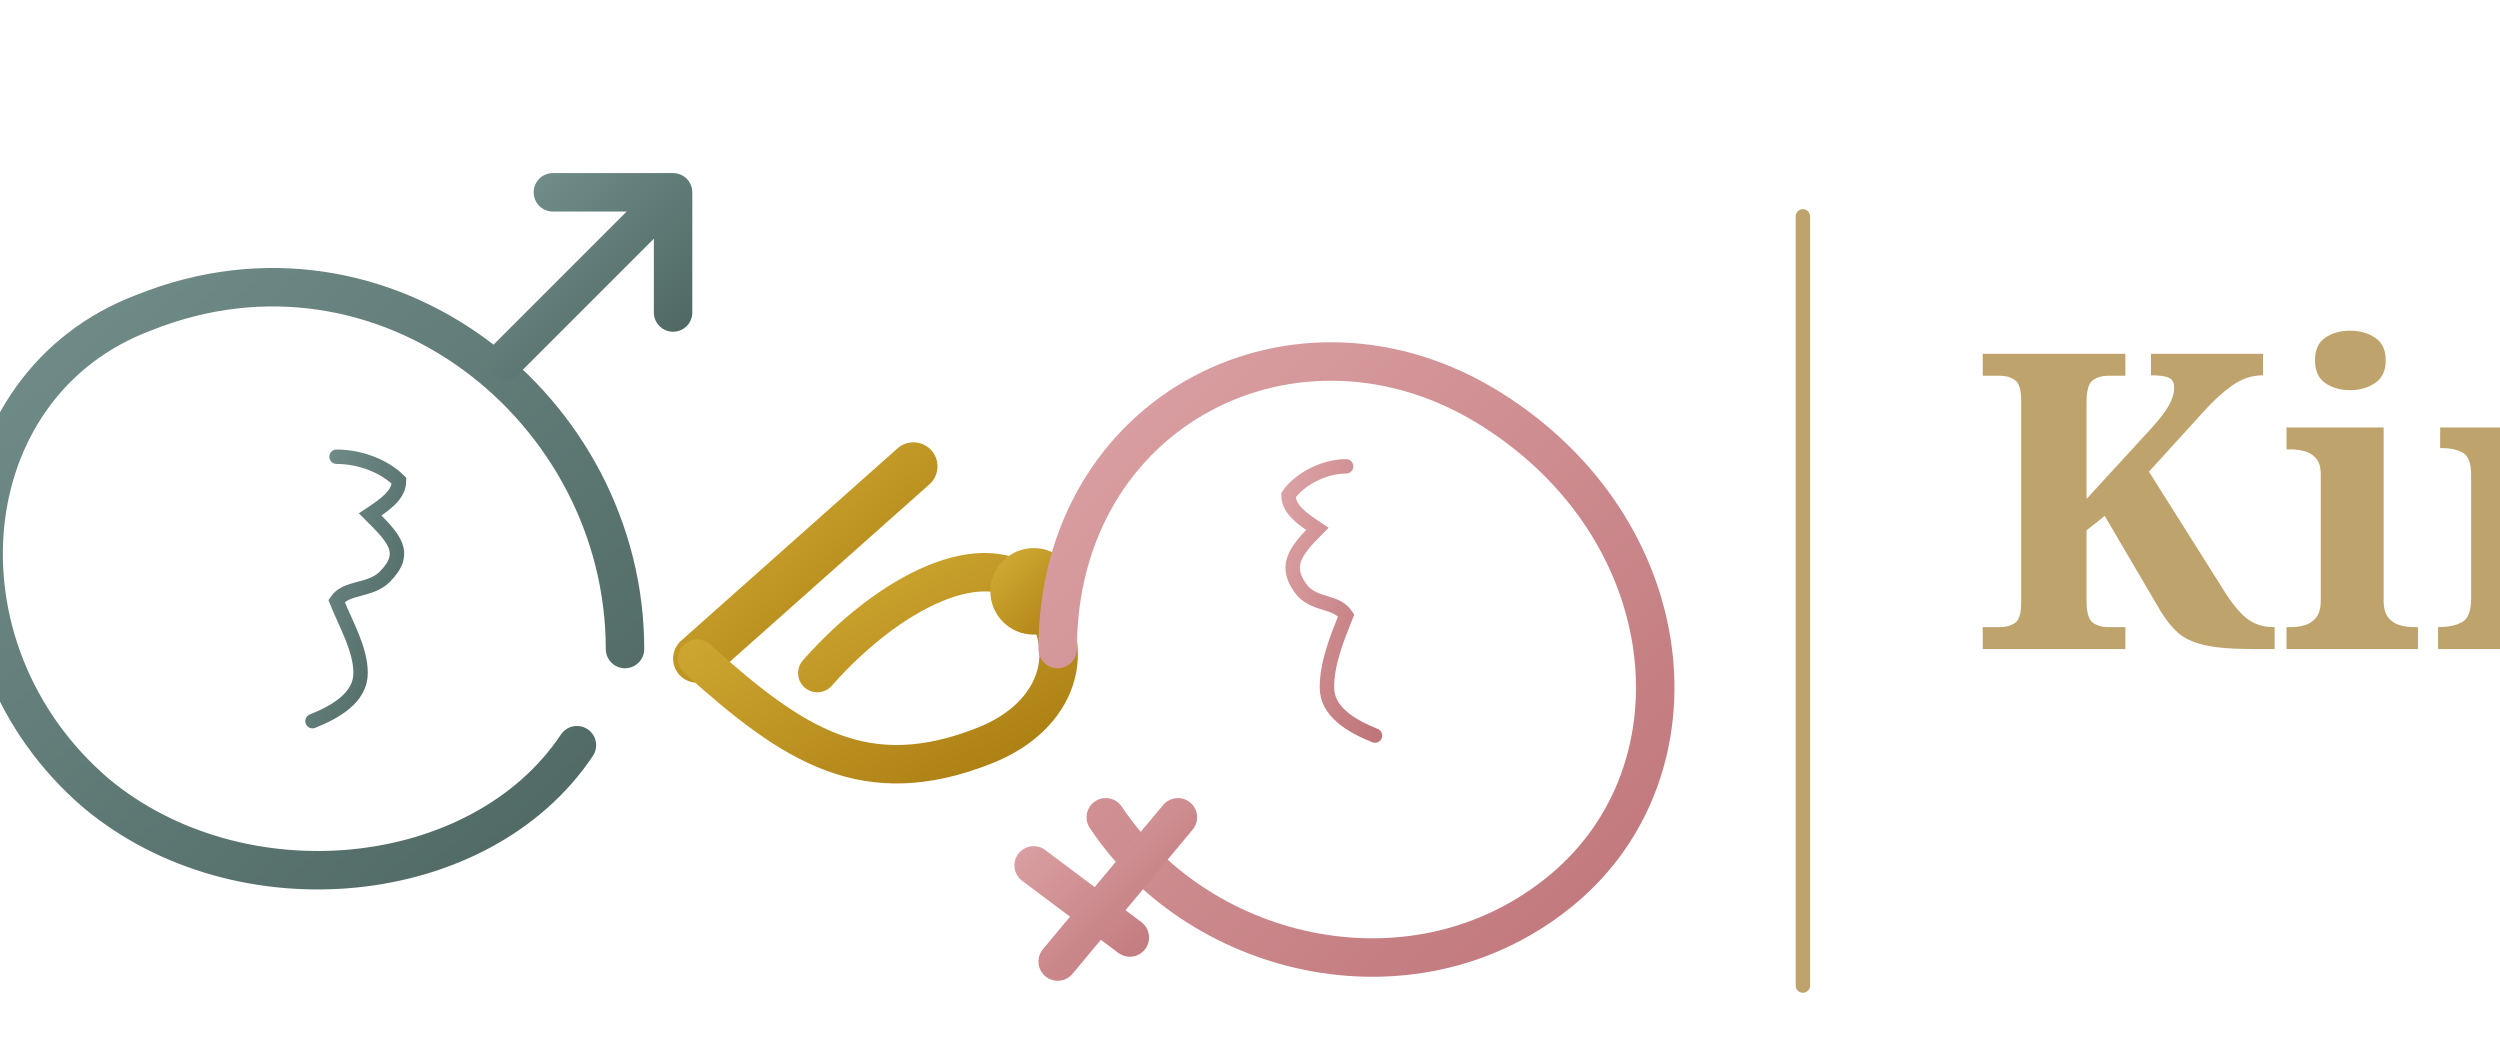
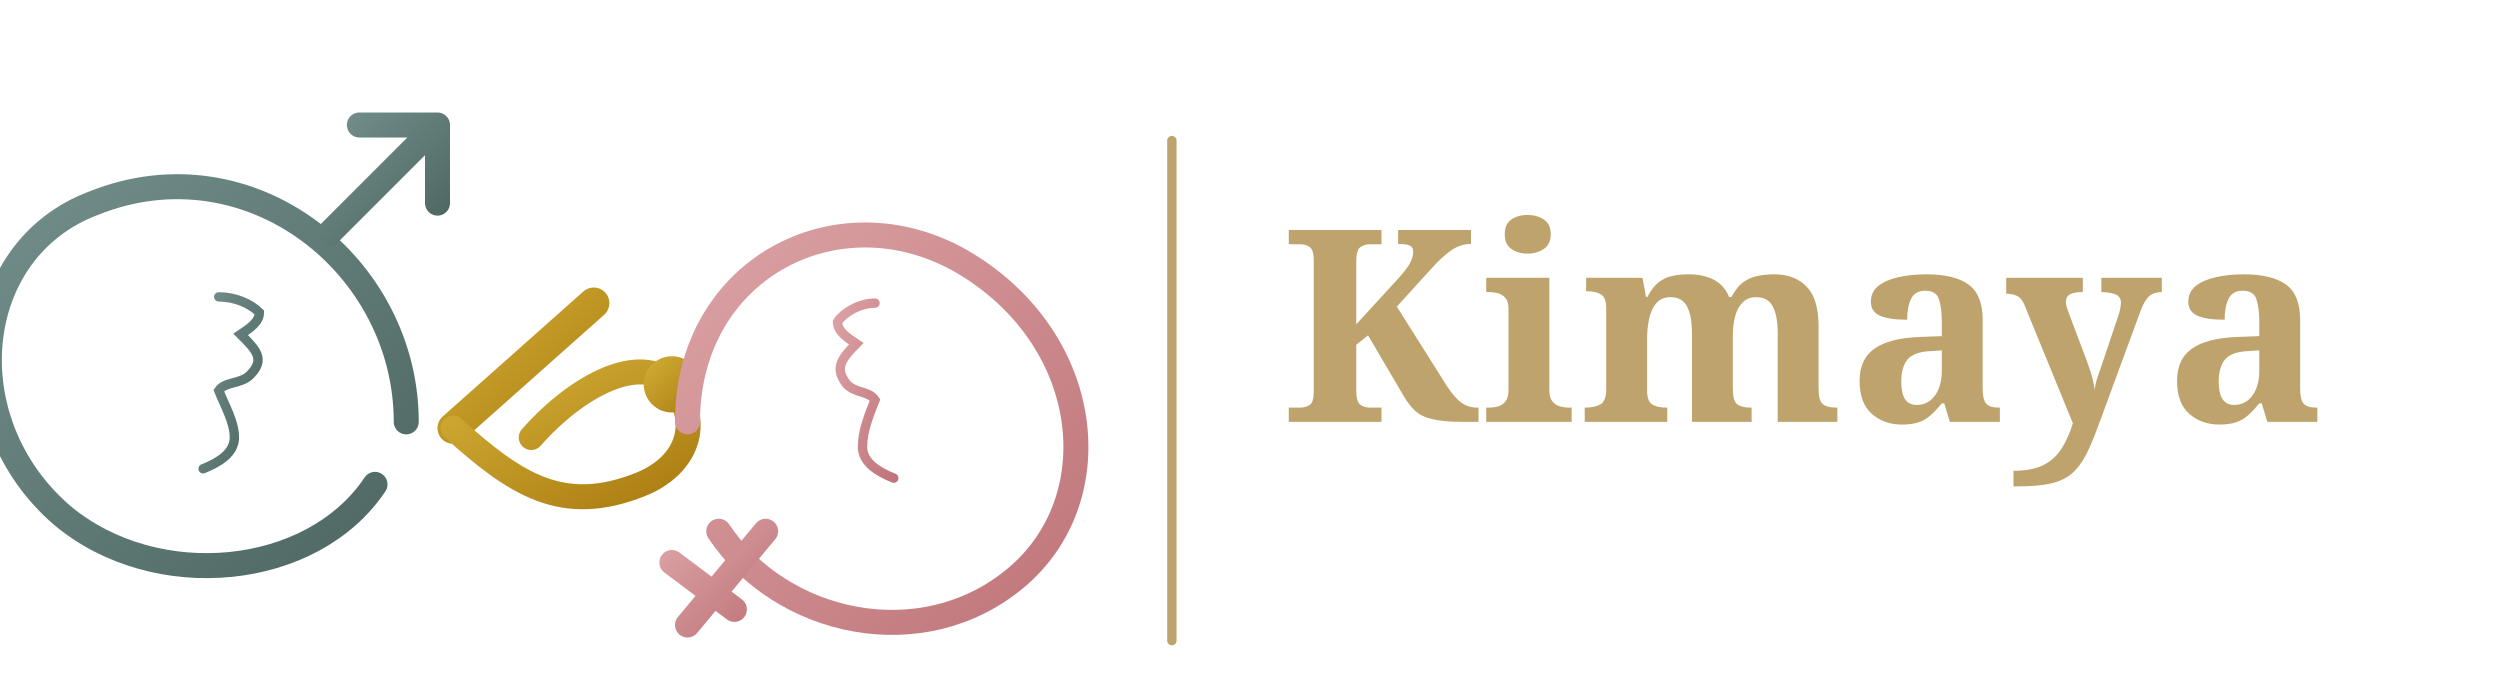
- <svg xmlns="http://www.w3.org/2000/svg" viewBox="0 0 520 220" width="100%" height="100%">
+ <svg xmlns="http://www.w3.org/2000/svg" viewBox="0 0 800 220" width="100%" height="100%">
  <defs>
    <linearGradient id="maleGrad" x1="0%" y1="0%" x2="100%" y2="100%">
      <stop offset="0%" stop-color="#738f8b" />
      <stop offset="100%" stop-color="#4d6662" />
    </linearGradient>
    <linearGradient id="femaleGrad" x1="0%" y1="0%" x2="100%" y2="100%">
      <stop offset="0%" stop-color="#dba2a5" />
      <stop offset="100%" stop-color="#bf7579" />
    </linearGradient>
    <linearGradient id="goldGrad" x1="0%" y1="0%" x2="100%" y2="100%">
      <stop offset="0%" stop-color="#d4af37" />
      <stop offset="100%" stop-color="#aa7c11" />
    </linearGradient>
  </defs>
  <g transform="translate(10, 10)">
    <g id="logo-icon" transform="translate(0, 15)">
      <path d="M 120,110                 C 120,60 70,20 20,40                 C -20,55 -25,110 10,140                 C 40,165 90,160 110,130" fill="none" stroke="url(#maleGrad)" stroke-width="8" stroke-linecap="round" />
      <path d="M 95,50 L 130,15 M 105,15 L 130,15 L 130,40" fill="none" stroke="url(#maleGrad)" stroke-width="8" stroke-linecap="round" stroke-linejoin="round" />
      <path d="M 60,70                 C 65,70 70,72 73,75                 C 73,78 70,80 67,82                 C 72,87 75,90 70,95                 C 67,98 62,97 60,100                 C 62,105 65,110 65,115                 C 65,120 60,123 55,125" fill="none" stroke="url(#maleGrad)" stroke-width="3" stroke-linecap="round" />
      <path d="M 135,70 L 135,155" fill="none" stroke="url(#goldGrad)" stroke-width="12" stroke-linecap="round" />
      <path d="M 135,112 L 180,72" fill="none" stroke="url(#goldGrad)" stroke-width="10" stroke-linecap="round" />
      <path d="M 135,112                 C 155,130 170,140 195,130                 C 210,124 215,110 205,98                 C 195,88 175,98 160,115" fill="none" stroke="url(#goldGrad)" stroke-width="8" stroke-linecap="round" />
      <circle cx="205" cy="98" r="9" fill="url(#goldGrad)" />
      <path d="M 210,110                 C 210,60 260,35 300,60                 C 340,85 345,135 315,160                 C 285,185 240,175 220,145" fill="none" stroke="url(#femaleGrad)" stroke-width="8" stroke-linecap="round" />
      <path d="M 235,145 L 210,175 M 205,155 L 225,170" fill="none" stroke="url(#femaleGrad)" stroke-width="8" stroke-linecap="round" />
      <path d="M 270,72                 C 265,72 260,75 258,78                 C 258,81 261,83 264,85                 C 259,90 257,93 261,98                 C 264,101 268,100 270,103                 C 268,108 266,113 266,118                 C 266,123 271,126 276,128" fill="none" stroke="url(#femaleGrad)" stroke-width="3" stroke-linecap="round" />
    </g>
    <line x1="365" y1="35" x2="365" y2="195" stroke="#bfa36c" stroke-width="3" stroke-linecap="round" />
    <g transform="translate(400, 45)">
      <text x="0" y="80" font-family="'Playfair Display', 'Didot', 'Georgia', serif" font-size="86px" font-weight="bold" fill="#bfa36c" letter-spacing="1px">Kimaya</text>
    </g>
  </g>
</svg>
